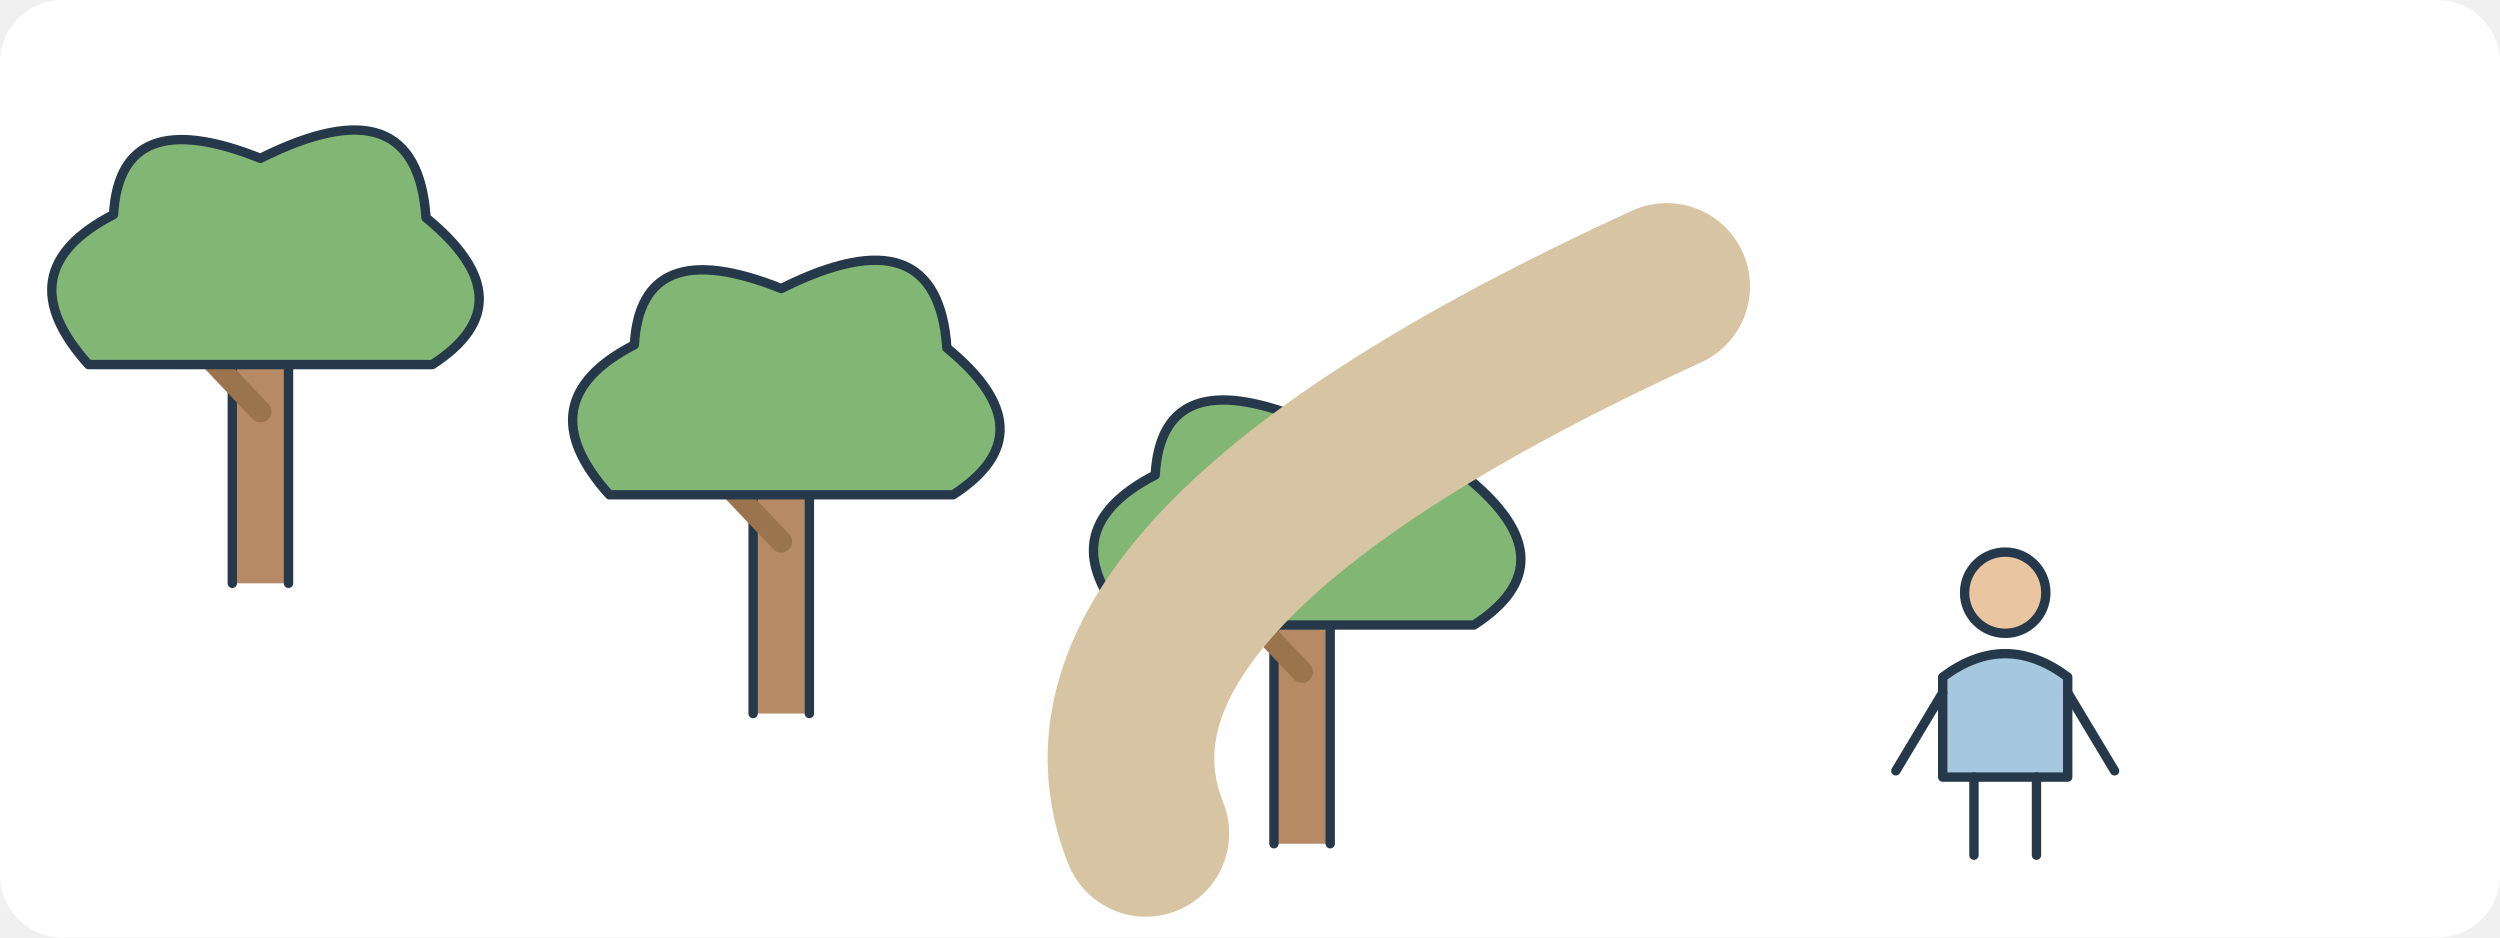
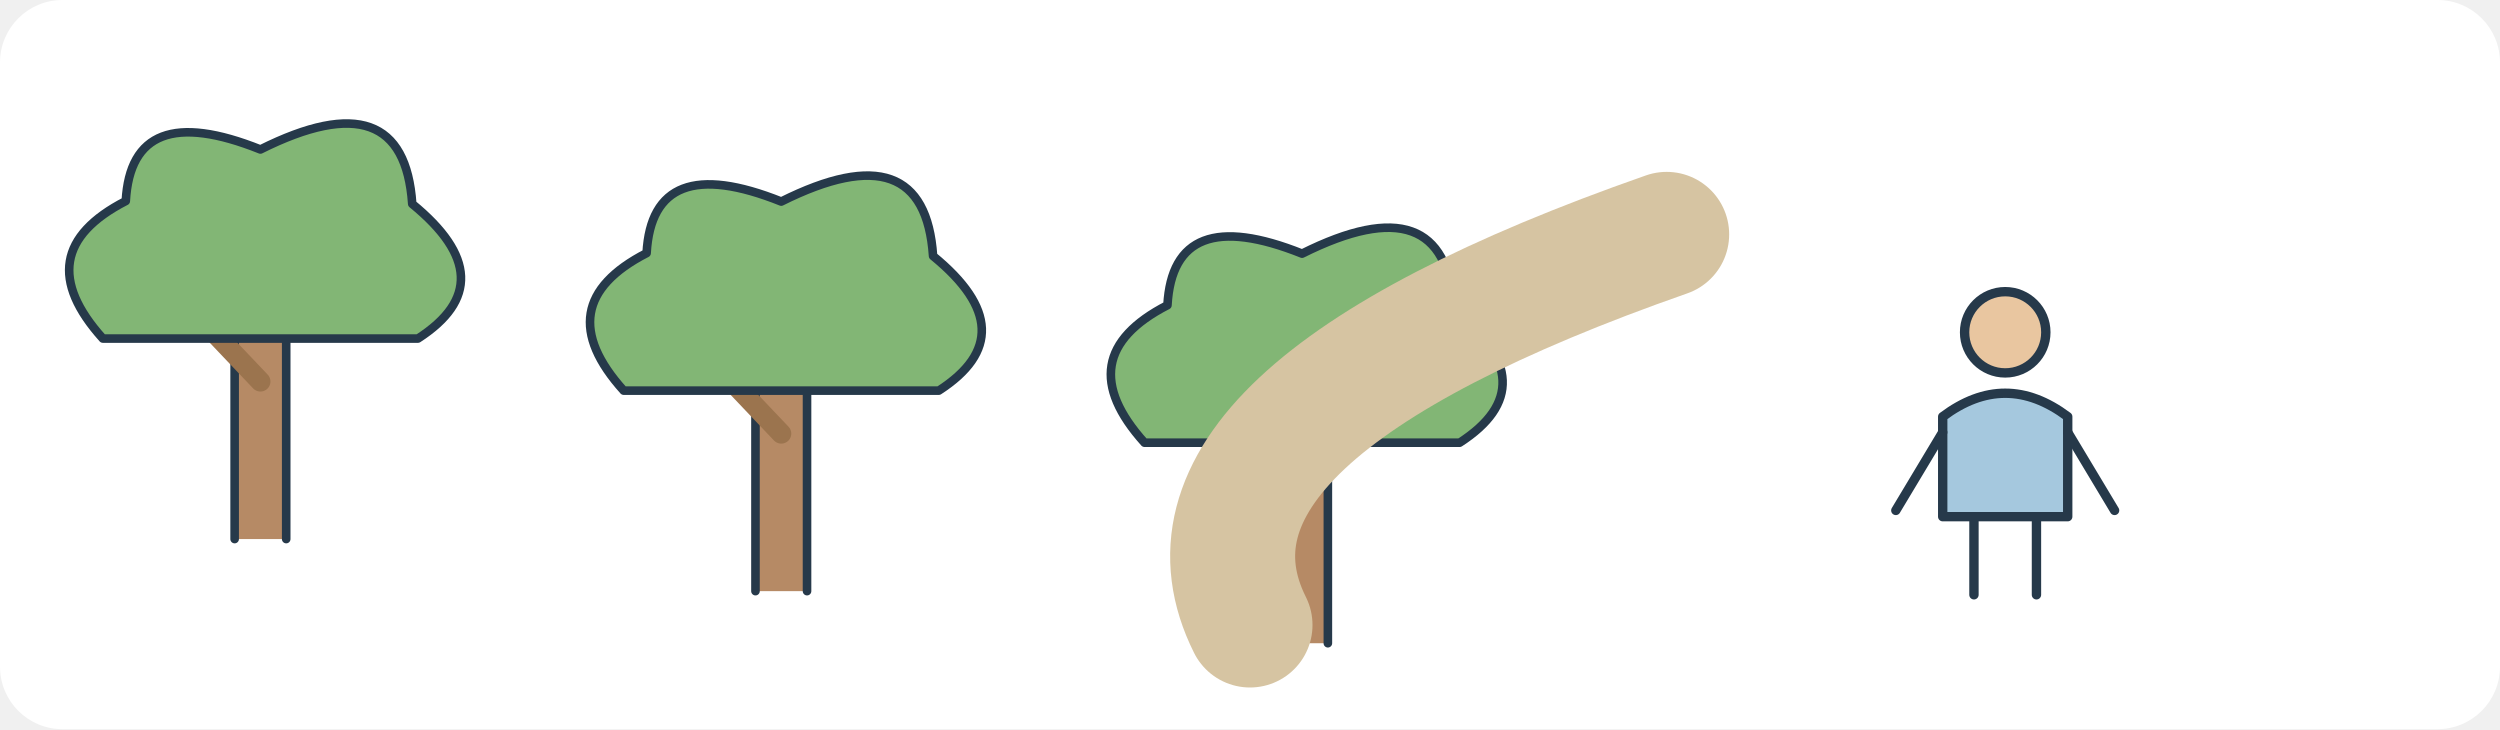
- <svg xmlns="http://www.w3.org/2000/svg" width="480" height="180" viewBox="0 0 480 180" role="img" aria-label="森に育つ木と、手入れのための道。">
-   <rect width="480" height="180" rx="12" fill="#fff" />
+ <svg xmlns="http://www.w3.org/2000/svg" width="480" height="140" viewBox="0 0 480 140" role="img" aria-label="森に育つ木と、手入れのための道。">
+   <rect width="480" height="140" rx="12" fill="#fff" />
  <g fill="#26394a" font-family="sans-serif">
-     <g transform="translate(0 -25) scale(1)">
-       <g transform="translate(50 95) scale(0.6)">
-         <path d="M-9 70V-15h18v85" fill="#b68a65" stroke="#26394a" stroke-width="3" stroke-linecap="round" stroke-linejoin="round" />
-         <path d="M0 15l-38-40m38 20l38-32" fill="none" stroke="#9b744e" stroke-width="7" stroke-linecap="round" stroke-linejoin="round" />
-         <path d="M-55 0Q-82-30-47-48Q-45-84 0-66Q50-91 53-47Q86-20 55 0Z" fill="#82b675" stroke="#26394a" stroke-width="3" stroke-linecap="round" stroke-linejoin="round" />
-       </g>
-       <g transform="translate(150 120) scale(0.6)">
-         <path d="M-9 70V-15h18v85" fill="#b68a65" stroke="#26394a" stroke-width="3" stroke-linecap="round" stroke-linejoin="round" />
-         <path d="M0 15l-38-40m38 20l38-32" fill="none" stroke="#9b744e" stroke-width="7" stroke-linecap="round" stroke-linejoin="round" />
-         <path d="M-55 0Q-82-30-47-48Q-45-84 0-66Q50-91 53-47Q86-20 55 0Z" fill="#82b675" stroke="#26394a" stroke-width="3" stroke-linecap="round" stroke-linejoin="round" />
-       </g>
-       <g transform="translate(250 145) scale(0.6)">
-         <path d="M-9 70V-15h18v85" fill="#b68a65" stroke="#26394a" stroke-width="3" stroke-linecap="round" stroke-linejoin="round" />
-         <path d="M0 15l-38-40m38 20l38-32" fill="none" stroke="#9b744e" stroke-width="7" stroke-linecap="round" stroke-linejoin="round" />
-         <path d="M-55 0Q-82-30-47-48Q-45-84 0-66Q50-91 53-47Q86-20 55 0Z" fill="#82b675" stroke="#26394a" stroke-width="3" stroke-linecap="round" stroke-linejoin="round" />
-       </g>
-       <path d="M220 185q-20-50 100-105" fill="none" stroke="#d6c4a2" stroke-width="32" stroke-linecap="round" stroke-linejoin="round" />
-       <g transform="translate(385 155) scale(0.6)">
-         <circle cx="0" cy="-27" r="13" fill="#e9c6a0" stroke="#26394a" stroke-width="3" />
-         <path d="M-20 32V0q20-15 40 0v32z" fill="#a5c8de" stroke="#26394a" stroke-width="3" stroke-linecap="round" stroke-linejoin="round" />
-         <path d="M-10 32v25m20-25v25M-20 5l-15 25m55-25 15 25" fill="none" stroke="#26394a" stroke-width="3" stroke-linecap="round" stroke-linejoin="round" />
-       </g>
+     <g transform="translate(50 65) scale(0.55)">
+       <path d="M-9 70V-15h18v85" fill="#b68a65" stroke="#26394a" stroke-width="3" stroke-linecap="round" stroke-linejoin="round" />
+       <path d="M0 15l-38-40m38 20l38-32" fill="none" stroke="#9b744e" stroke-width="7" stroke-linecap="round" stroke-linejoin="round" />
+       <path d="M-55 0Q-82-30-47-48Q-45-84 0-66Q50-91 53-47Q86-20 55 0Z" fill="#82b675" stroke="#26394a" stroke-width="3" stroke-linecap="round" stroke-linejoin="round" />
+     </g>
+     <g transform="translate(150 75) scale(0.55)">
+       <path d="M-9 70V-15h18v85" fill="#b68a65" stroke="#26394a" stroke-width="3" stroke-linecap="round" stroke-linejoin="round" />
+       <path d="M0 15l-38-40m38 20l38-32" fill="none" stroke="#9b744e" stroke-width="7" stroke-linecap="round" stroke-linejoin="round" />
+       <path d="M-55 0Q-82-30-47-48Q-45-84 0-66Q50-91 53-47Q86-20 55 0Z" fill="#82b675" stroke="#26394a" stroke-width="3" stroke-linecap="round" stroke-linejoin="round" />
+     </g>
+     <g transform="translate(250 85) scale(0.55)">
+       <path d="M-9 70V-15h18v85" fill="#b68a65" stroke="#26394a" stroke-width="3" stroke-linecap="round" stroke-linejoin="round" />
+       <path d="M0 15l-38-40m38 20l38-32" fill="none" stroke="#9b744e" stroke-width="7" stroke-linecap="round" stroke-linejoin="round" />
+       <path d="M-55 0Q-82-30-47-48Q-45-84 0-66Q50-91 53-47Q86-20 55 0Z" fill="#82b675" stroke="#26394a" stroke-width="3" stroke-linecap="round" stroke-linejoin="round" />
+     </g>
+     <path d="M240 120q-20-40 80-75" fill="none" stroke="#d6c4a2" stroke-width="24" stroke-linecap="round" stroke-linejoin="round" />
+     <g transform="translate(385 80) scale(0.6)">
+       <circle cx="0" cy="-27" r="13" fill="#e9c6a0" stroke="#26394a" stroke-width="3" />
+       <path d="M-20 32V0q20-15 40 0v32z" fill="#a5c8de" stroke="#26394a" stroke-width="3" stroke-linecap="round" stroke-linejoin="round" />
+       <path d="M-10 32v25m20-25v25M-20 5l-15 25m55-25 15 25" fill="none" stroke="#26394a" stroke-width="3" stroke-linecap="round" stroke-linejoin="round" />
    </g>
  </g>
</svg>
